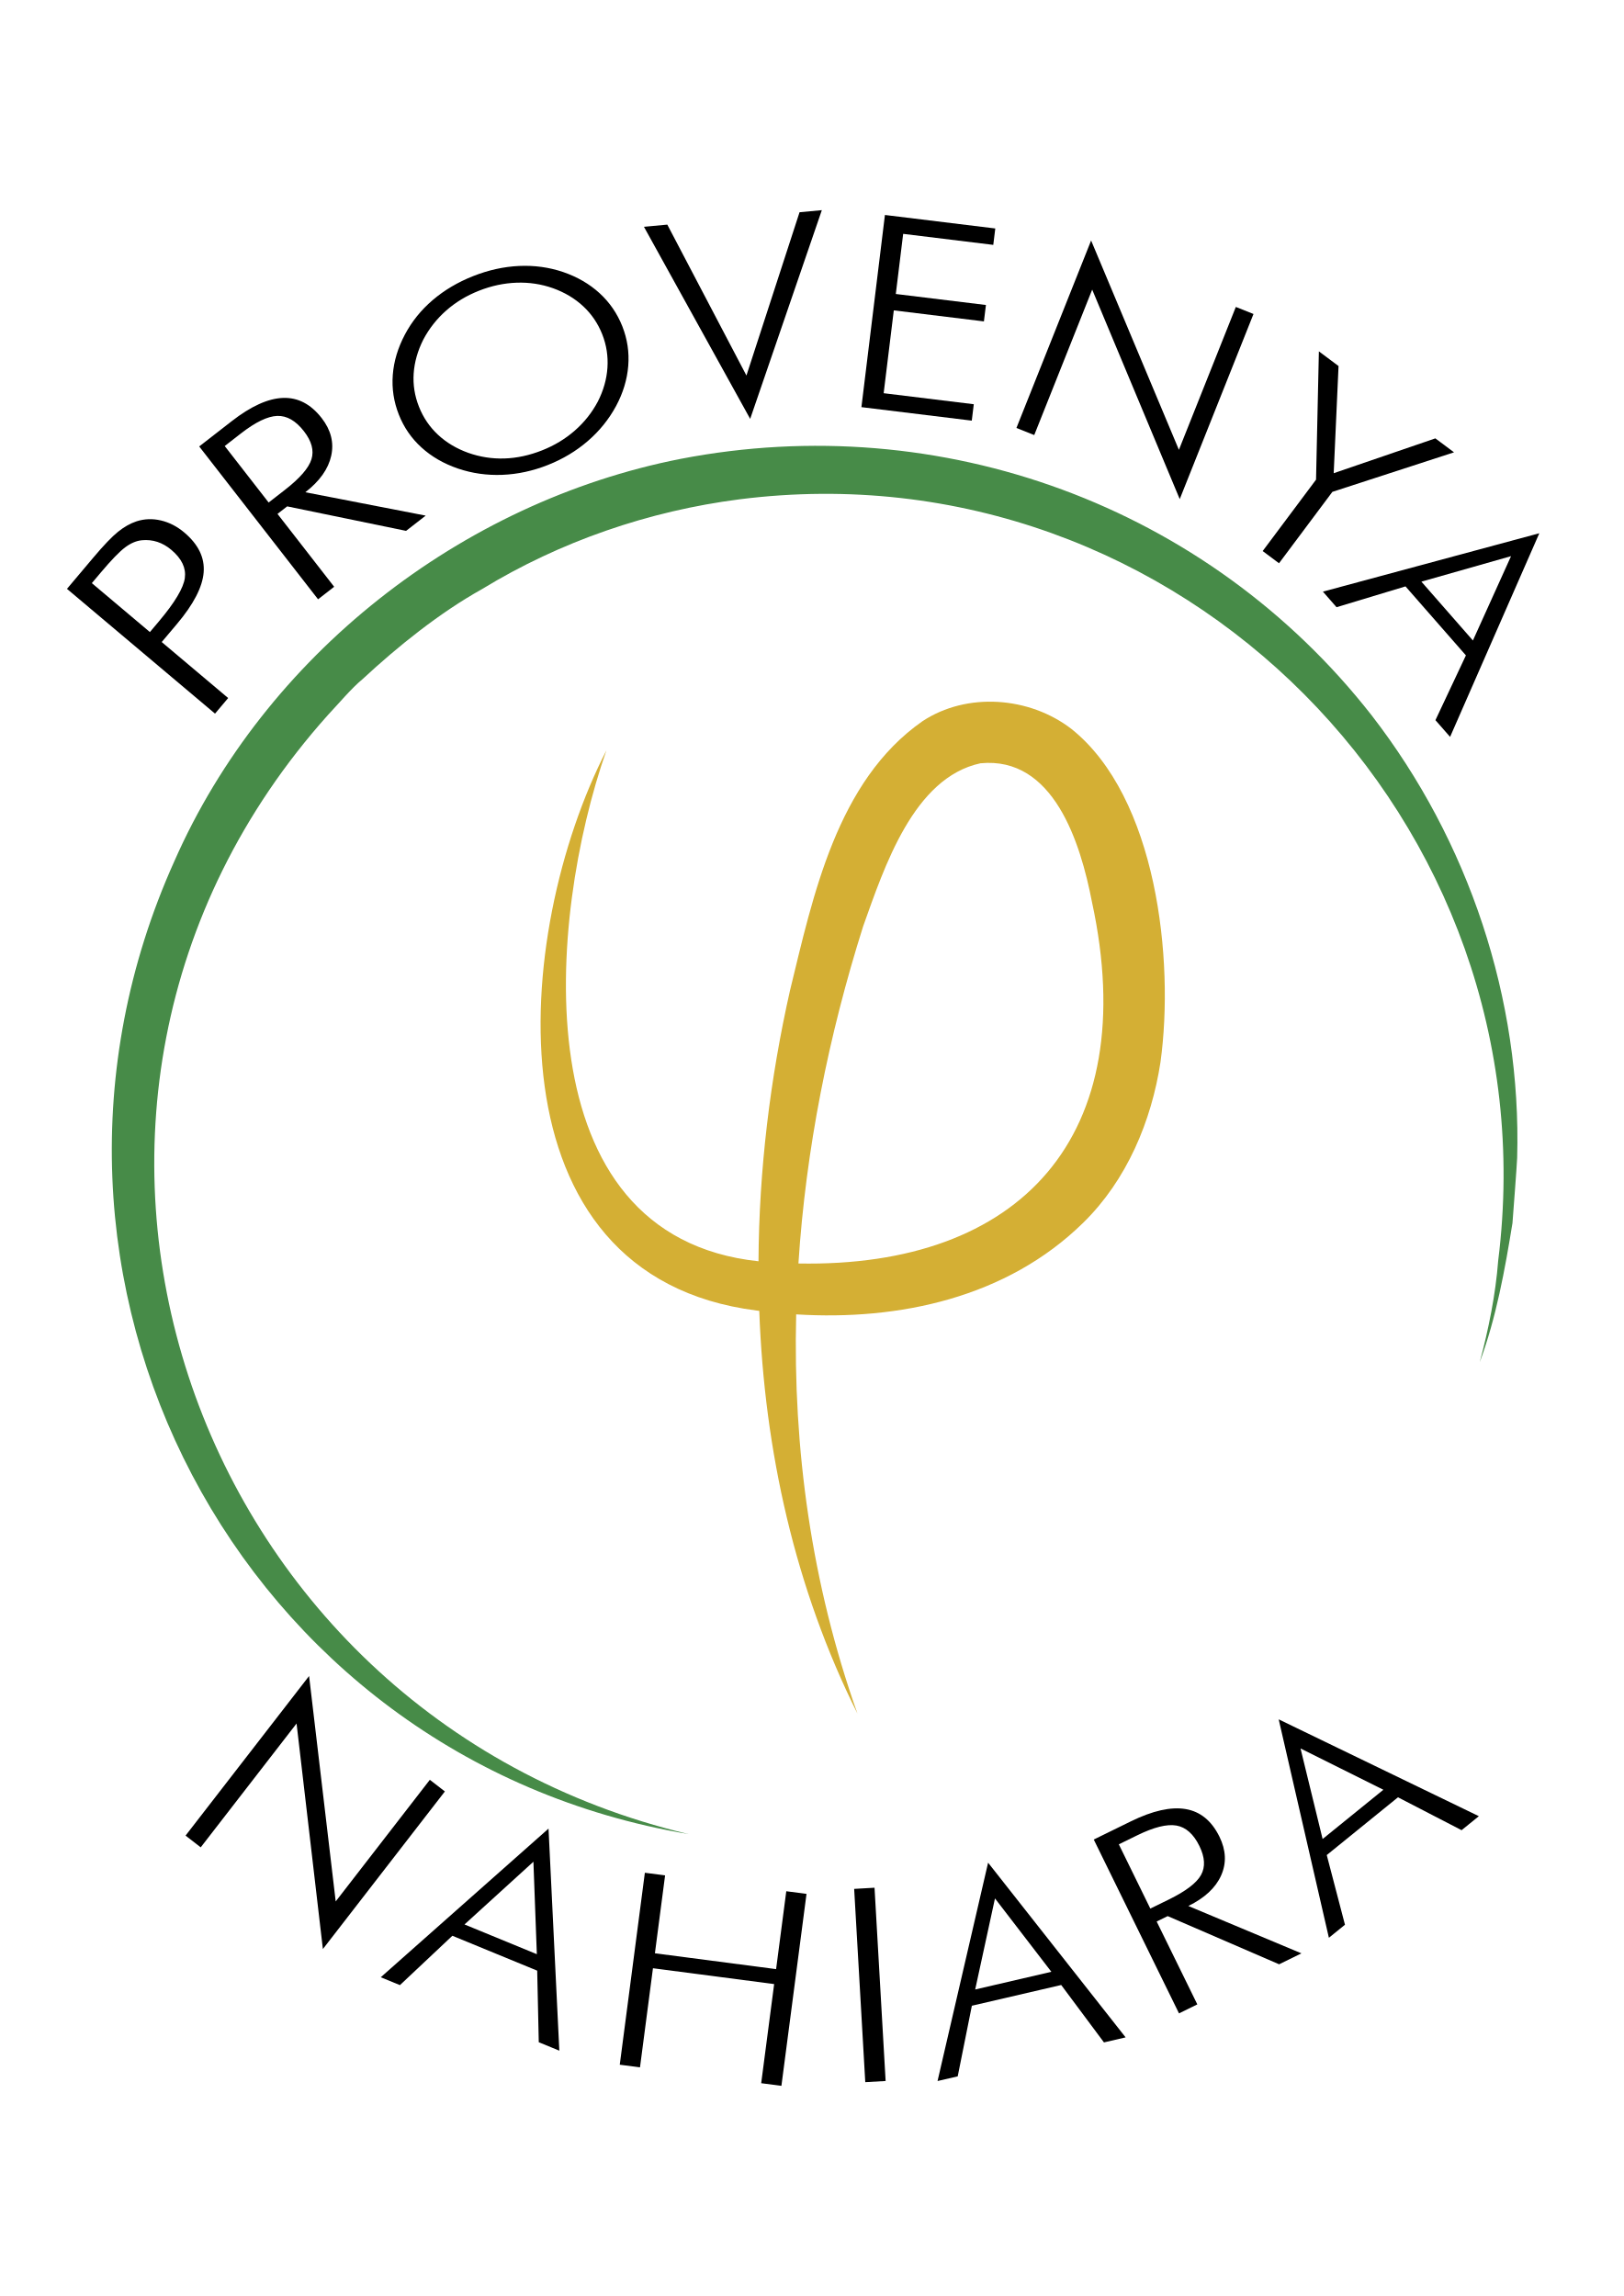
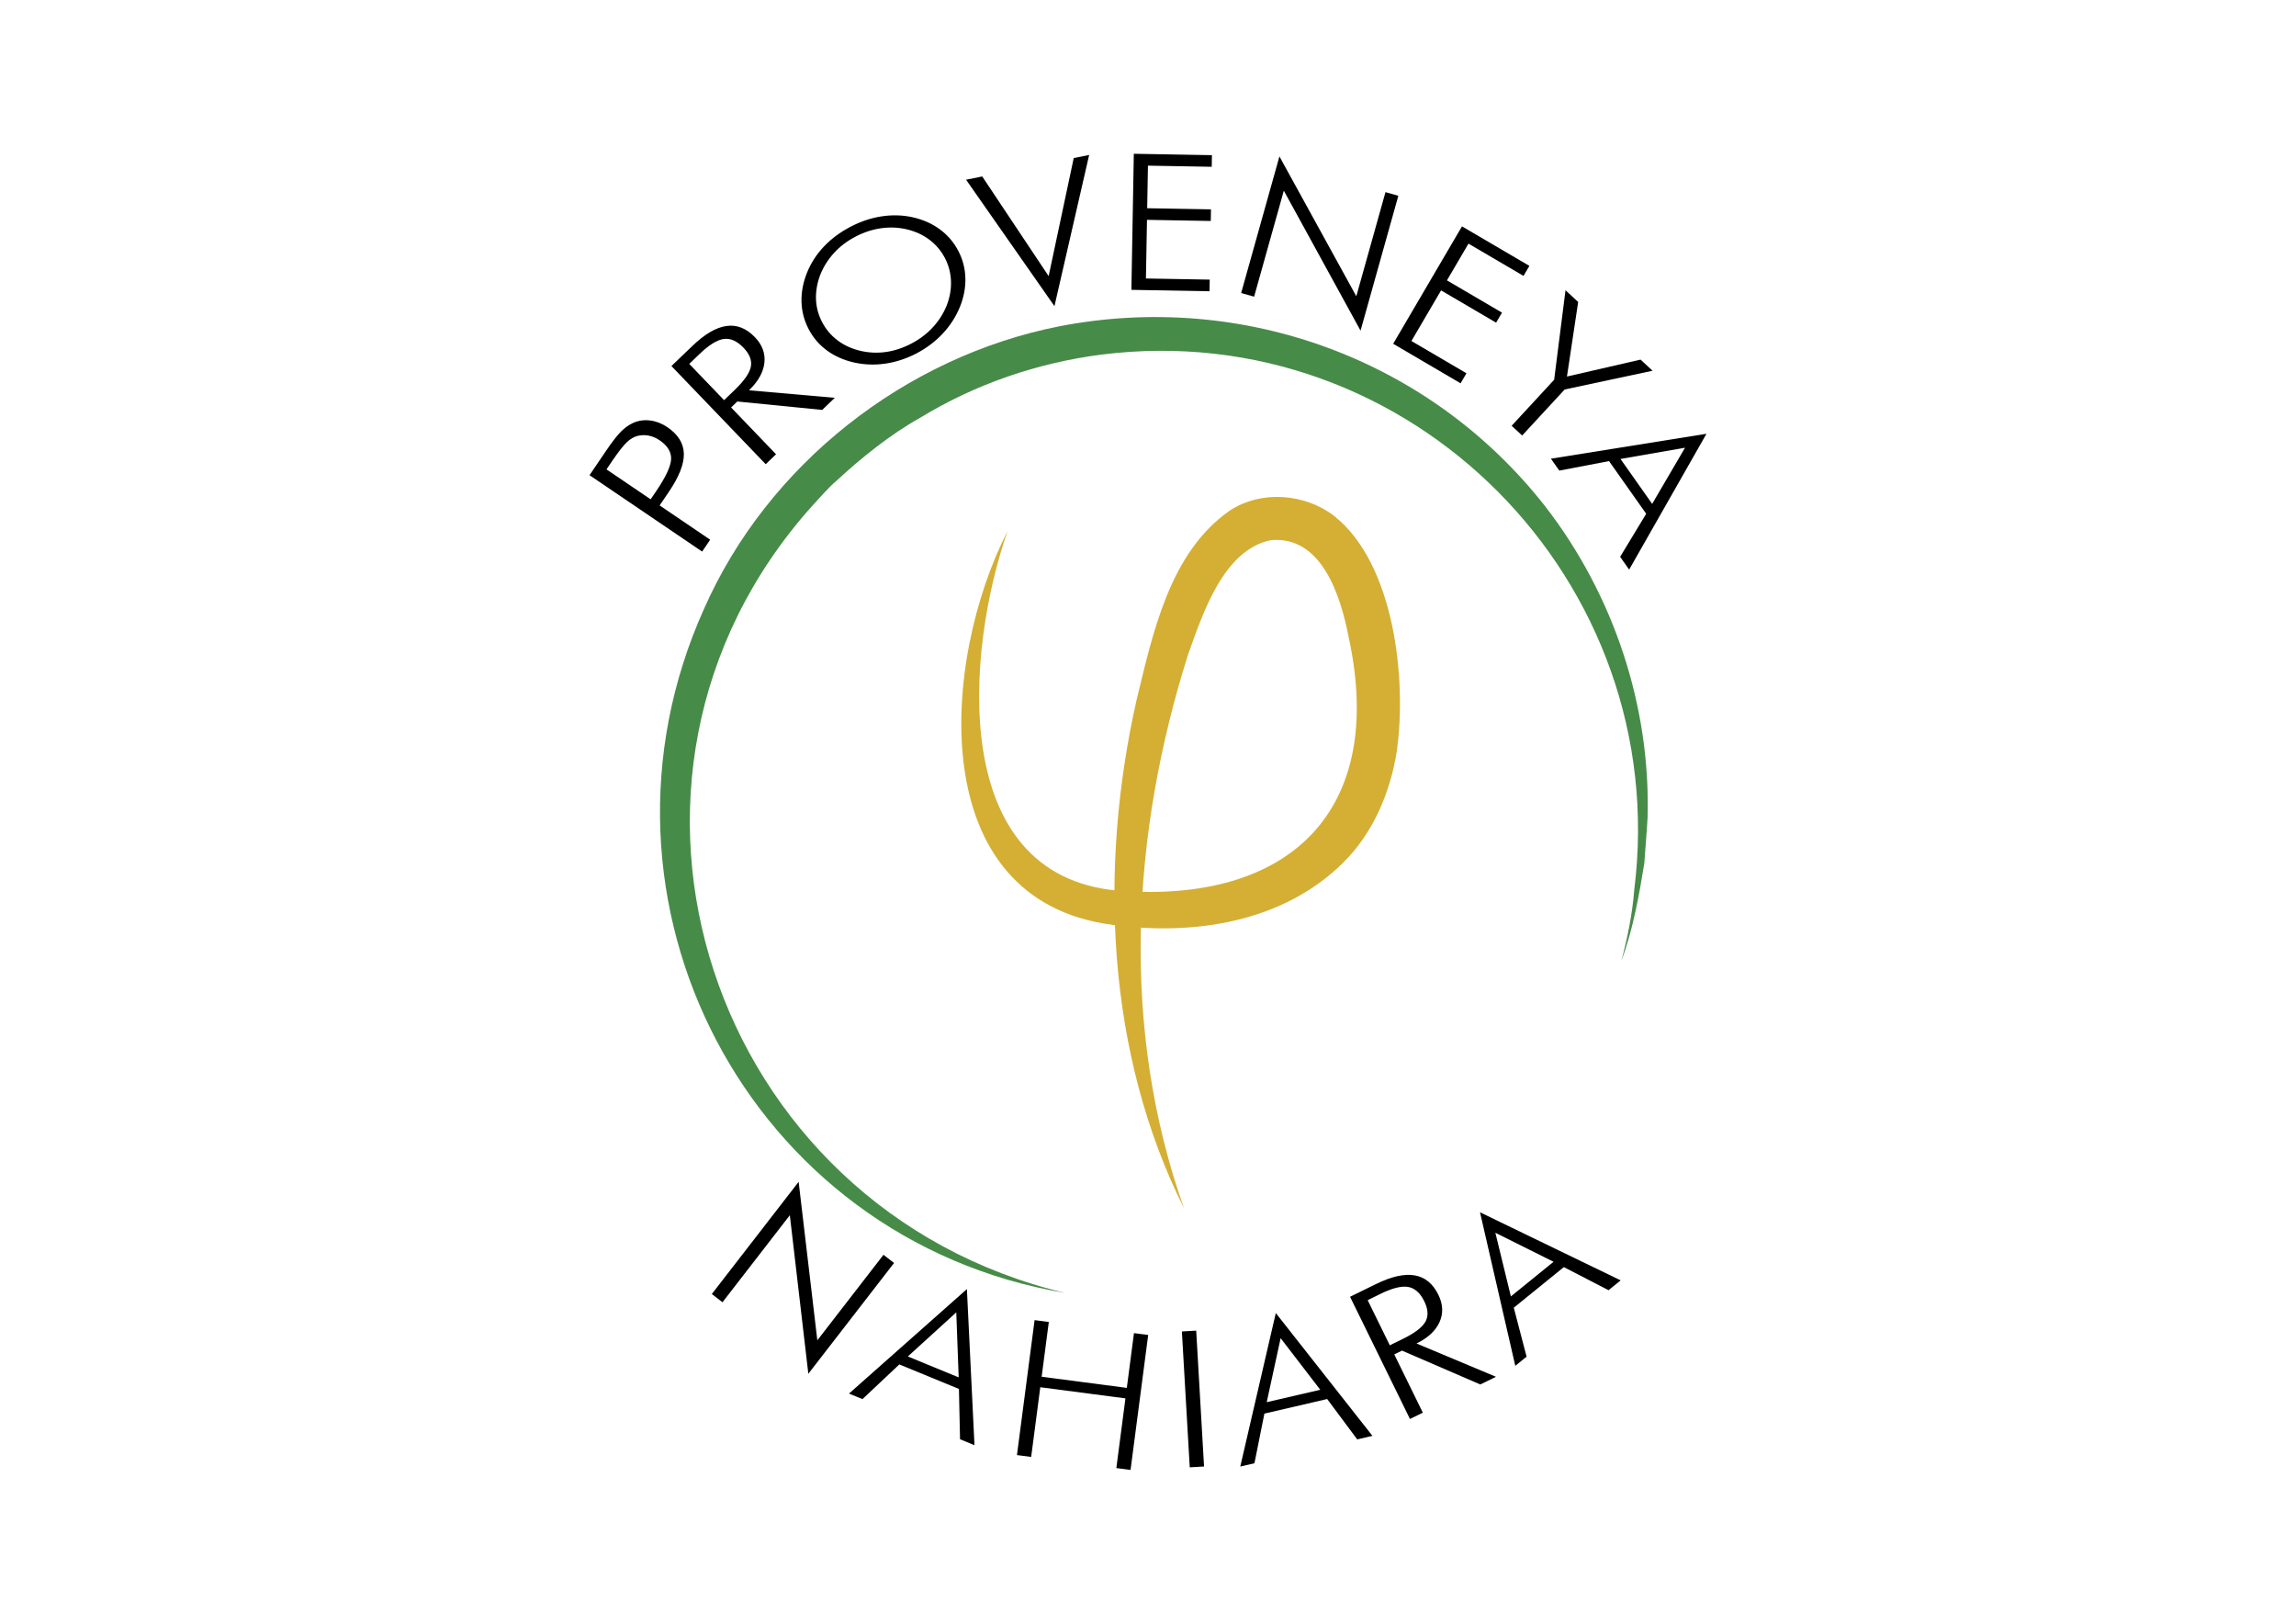
- <svg xmlns="http://www.w3.org/2000/svg" version="1.1" id="Layer_1" x="0px" y="0px" width="595.276px" height="841.89px" viewBox="0 0 595.276 841.89" style="enable-background:new 0 0 595.276 841.89;" xml:space="preserve">
+ <svg xmlns="http://www.w3.org/2000/svg" version="1.1" id="Layer_1" x="0px" y="0px" width="841.89px" height="595.276px" viewBox="0 0 841.89 595.276" style="enable-background:new 0 0 841.89 595.276;" xml:space="preserve">
  <g>
-     <path style="fill:#D4AF34;" d="M392.776,267.262c-15.351-11.831-38.271-13.598-54.606-2.794   c-31.387,21.936-40.081,64.056-48.548,98.735c-7.284,32.299-11.36,65.795-11.546,99.277   c-87.133-9.293-77.383-125.575-55.746-187.364c-34.551,67.363-44.172,192.838,55.019,205.424c0.342,0.043,0.67,0.086,1.012,0.128   c1.867,51.213,13.113,101.857,35.991,147.654c-16.876-47.65-23.675-97.096-22.464-146.371   c37.715,2.338,77.212-6.086,105.235-33.596c15.978-15.622,25.03-37.288,28.336-58.925   C430.619,351.901,424.048,292.206,392.776,267.262z M292.715,463.293c2.722-41.92,11.047-83.541,23.732-123.65   c7.768-21.708,18.458-54.506,43.018-59.766c26.768-2.608,36.646,29.006,40.879,50.914   C418.959,416.826,373.989,464.847,292.715,463.293z" />
+     <path style="fill:#D4AF34;" d="M369.457,194.702c-15.281,43.669-22.136,126.069,40.22,131.802   c62.907,5.035,98.677-29,84.896-92.671c-2.97-15.391-9.912-37.614-28.733-35.785c-17.258,3.696-24.768,26.748-30.235,42.008   c-20.689,65.468-24.917,136.658-1.471,202.896c-28.489-57.021-31.287-124.733-17.38-186.332   c5.951-24.382,12.068-53.984,34.123-69.397c11.486-7.599,27.595-6.354,38.375,1.963c21.986,17.529,26.598,59.481,22.972,85.864   c-2.32,15.211-8.683,30.436-19.912,41.419c-22.247,21.832-54.788,26.566-84.182,22.615   C338.414,330.239,345.17,242.052,369.457,194.702L369.457,194.702z" />
    <g>
-       <path d="M78.831,261.669l-54.279-45.752l9.678-11.479c3.815-4.526,6.837-7.682,9.057-9.463c2.22-1.781,4.476-3.054,6.769-3.817    c2.9-0.936,5.886-1.04,8.953-0.317c3.072,0.723,5.913,2.191,8.536,4.397c5.165,4.356,7.539,9.225,7.122,14.61    c-0.417,5.385-3.684,11.701-9.796,18.952l-5.582,6.62l24.358,20.534L78.831,261.669z M54.953,231.763l3.298-3.912    c5.845-6.934,9.016-12.24,9.515-15.915c0.498-3.675-1.155-7.116-4.961-10.324c-1.608-1.355-3.317-2.327-5.12-2.918    c-1.808-0.591-3.702-0.791-5.682-0.598c-2.03,0.202-4.078,1.076-6.139,2.619c-2.062,1.545-5.029,4.612-8.894,9.198l-3.298,3.91    L54.953,231.763z" />
-       <path d="M156.063,189.065l-7.19,5.591l-43.587-8.982l-3.552,2.762l20.774,26.721l-5.904,4.59l-43.573-56.044l11.943-9.284    c7.041-5.476,13.298-8.312,18.771-8.511c5.469-0.202,10.199,2.265,14.186,7.394c3.394,4.363,4.558,8.964,3.502,13.801    c-1.06,4.837-4.223,9.302-9.492,13.395L156.063,189.065z M82.387,163.551l16.103,20.71l5.949-4.624    c5.505-4.279,8.754-8.024,9.746-11.234c0.997-3.208,0.072-6.638-2.764-10.287c-2.995-3.853-6.253-5.722-9.773-5.609    c-3.516,0.118-7.956,2.256-13.312,6.42L82.387,163.551z" />
-       <path d="M228.162,119.668c1.84,4.66,2.56,9.494,2.161,14.501c-0.403,5.007-1.889,9.916-4.467,14.721    c-2.632,4.866-6.085,9.141-10.357,12.827c-4.268,3.686-9.161,6.617-14.671,8.797c-5.51,2.177-11.078,3.378-16.696,3.6    c-5.618,0.222-11.033-0.548-16.248-2.311c-5.224-1.794-9.682-4.37-13.366-7.727c-3.688-3.357-6.452-7.365-8.291-12.025    c-1.867-4.719-2.61-9.58-2.225-14.58c0.381-5,1.867-9.941,4.454-14.823c2.542-4.791,5.94-9.003,10.194-12.63    c4.254-3.627,9.189-6.552,14.802-8.772c5.65-2.231,11.282-3.475,16.886-3.727c5.609-0.251,10.974,0.487,16.094,2.218    c5.224,1.792,9.687,4.384,13.384,7.77S226.296,114.949,228.162,119.668z M198.707,165.146c4.535-1.792,8.541-4.209,12.016-7.252    c3.48-3.042,6.293-6.588,8.445-10.636c2.066-4.051,3.244-8.192,3.53-12.421c0.281-4.232-0.353-8.316-1.907-12.256    c-1.572-3.969-3.887-7.388-6.959-10.258c-3.072-2.87-6.769-5.086-11.096-6.642c-4.268-1.511-8.722-2.186-13.352-2.023    c-4.635,0.163-9.238,1.149-13.81,2.954c-4.535,1.792-8.523,4.202-11.966,7.231c-3.439,3.029-6.234,6.567-8.387,10.616    c-2.08,4.125-3.267,8.269-3.557,12.433c-0.29,4.164,0.353,8.246,1.935,12.245c1.568,3.967,3.887,7.388,6.959,10.258    c3.067,2.87,6.769,5.086,11.091,6.642c4.318,1.527,8.745,2.22,13.284,2.075C189.478,167.969,194.068,166.981,198.707,165.146z" />
-       <path d="M275.029,153.593l-38.947-70.43l8.563-0.8l29.011,55.335l19.469-59.873l8.174-0.766L275.029,153.593z" />
-       <path d="M315.809,149.288l8.618-70.461l40.46,4.948l-0.734,6.017l-33.039-4.042l-2.696,22.045l33.039,4.039l-0.739,6.017    l-33.039-4.042l-3.715,30.37l33.039,4.042l-0.734,6.017L315.809,149.288z" />
-       <path d="M372.64,156.925l27.38-68.742l32.187,76.759l20.869-52.39l6.475,2.58l-27.04,67.886l-32.096-76.827l-21.245,53.335    L372.64,156.925z" />
-       <path d="M462.917,202.059l19.564-26.179l1.042-47.044l7.209,5.385l-1.776,39.291l37.266-12.77l6.846,5.115l-44.597,14.496    l-19.564,26.181L462.917,202.059z" />
-       <path d="M485,216.938l79.34-21.41l-32.713,74.67l-5.374-6.132l11.173-23.753l-22.147-25.298l-25.282,7.634L485,216.938z     M521.106,213.277l18.885,21.574l13.982-30.921L521.106,213.277z" />
+       <path d="M257.456,202.217l-41.29-28.008l5.923-8.732c2.334-3.446,4.213-5.872,5.637-7.28c1.42-1.404,2.904-2.462,4.452-3.162    c1.962-0.866,4.038-1.159,6.238-0.879c2.197,0.283,4.293,1.099,6.286,2.449c3.93,2.669,5.945,5.898,6.047,9.69    c0.105,3.796-1.716,8.452-5.458,13.967l-3.417,5.035l18.531,12.569L257.456,202.217z M238.575,183.06l2.019-2.974    c3.579-5.277,5.407-9.216,5.487-11.821c0.08-2.605-1.331-4.891-4.226-6.853c-1.223-0.831-2.487-1.385-3.793-1.665    c-1.306-0.28-2.643-0.283-4.012-0.003c-1.404,0.29-2.771,1.051-4.102,2.28c-1.328,1.232-3.178,3.592-5.544,7.079l-2.016,2.978    L238.575,183.06z" />
+       <path d="M306.102,145.845l-4.618,4.436l-31.128-3.086l-2.28,2.191l16.48,17.155l-3.79,3.64L246.202,134.2l7.668-7.366    c4.522-4.344,8.687-6.783,12.496-7.324c3.812-0.541,7.296,0.834,10.461,4.13c2.691,2.802,3.844,5.933,3.458,9.388    c-0.389,3.462-2.271,6.812-5.652,10.06L306.102,145.845z M252.733,133.41l12.77,13.295l3.821-3.669    c3.532-3.395,5.528-6.248,5.99-8.566c0.459-2.315-0.436-4.643-2.688-6.987c-2.376-2.474-4.789-3.544-7.242-3.204    c-2.449,0.338-5.395,2.159-8.834,5.461L252.733,133.41z" />
+       <path d="M351.399,91.996c1.634,3.124,2.493,6.449,2.583,9.977s-0.586,7.07-2.032,10.62c-1.484,3.595-3.579,6.837-6.293,9.729    c-2.713,2.895-5.914,5.305-9.604,7.235s-7.493,3.178-11.404,3.748c-3.911,0.573-7.751,0.433-11.528-0.414    c-3.783-0.866-7.089-2.337-9.913-4.411c-2.825-2.073-5.054-4.672-6.684-7.792c-1.653-3.162-2.532-6.503-2.63-10.028    c-0.102-3.522,0.57-7.086,2.019-10.69c1.42-3.535,3.484-6.729,6.188-9.579c2.707-2.85,5.939-5.258,9.7-7.226    c3.783-1.978,7.627-3.264,11.528-3.853s7.703-0.471,11.41,0.36c3.786,0.866,7.095,2.347,9.929,4.442    C347.504,86.209,349.746,88.837,351.399,91.996z M334.174,125.961c3.038-1.589,5.659-3.573,7.863-5.958    c2.207-2.382,3.911-5.067,5.117-8.057c1.146-2.984,1.662-5.965,1.548-8.942c-0.115-2.981-0.86-5.786-2.239-8.426    c-1.392-2.656-3.264-4.875-5.624-6.656c-2.357-1.78-5.105-3.054-8.245-3.821c-3.095-0.742-6.258-0.882-9.483-0.427    c-3.229,0.455-6.372,1.484-9.432,3.086c-3.038,1.586-5.646,3.567-7.827,5.939c-2.181,2.369-3.876,5.051-5.079,8.038    c-1.15,3.038-1.672,6.022-1.567,8.955c0.105,2.93,0.857,5.735,2.258,8.413c1.388,2.659,3.261,4.875,5.621,6.656    s5.108,3.054,8.245,3.825c3.13,0.748,6.277,0.904,9.439,0.468C327.932,128.617,331.066,127.586,334.174,125.961z" />
+       <path d="M386.645,112.243l-32.412-46.36l5.926-1.191l24.355,36.542l9.197-43.284l5.656-1.137L386.645,112.243z" />
+       <path d="M414.856,106.262l0.888-49.885l28.645,0.51l-0.076,4.261l-23.39-0.417l-0.277,15.607l23.39,0.417l-0.076,4.258    l-23.39-0.417l-0.382,21.502l23.39,0.417l-0.076,4.261L414.856,106.262z" />
+       <path d="M455.102,107.431l14.034-50.079l28.192,51.258l10.694-38.163l4.719,1.322l-13.859,49.452l-28.135-51.312l-10.891,38.854    L455.102,107.431z" />
+       <path d="M510.843,126.035l25.231-43.045l24.718,14.486l-2.156,3.675l-20.18-11.83l-7.894,13.467l20.183,11.83l-2.156,3.675    l-20.18-11.83l-10.875,18.553l20.183,11.83l-2.156,3.675L510.843,126.035z" />
+       <path d="M554.283,156.096l15.588-16.871l4.165-32.81l4.643,4.293l-4.111,27.336l26.982-6.203l4.414,4.076l-32.234,6.875    l-15.588,16.871L554.283,156.096z" />
+       <path d="M568.69,168.169l57.034-9.14l-28.352,49.793l-3.305-4.681l9.553-15.782l-13.623-19.311l-18.231,3.481L568.69,168.169z     M594.198,168.261l11.617,16.467l12.044-20.585L594.198,168.261z" />
    </g>
    <g>
-       <path d="M68.029,673.071l45.286-58.516l9.759,82.656l34.511-44.597l5.514,4.268l-44.724,57.791l-9.651-82.701l-35.137,45.404    L68.029,673.071z" />
-       <path d="M139.594,725.013l61.506-54.506l3.96,81.428l-7.539-3.099l-0.575-26.243l-31.095-12.791l-19.233,18.096L139.594,725.013z     M170.295,705.653l26.519,10.906l-1.255-33.909L170.295,705.653z" />
-       <path d="M227.215,757.082l9.202-70.387l7.417,0.97l-3.733,28.558l44.429,5.809l3.733-28.558l7.417,0.97l-9.202,70.387l-7.412-0.97    l4.748-36.346l-44.429-5.809l-4.753,36.346L227.215,757.082z" />
-       <path d="M317.223,763.484l-4.073-70.871l7.467-0.43l4.069,70.871L317.223,763.484z" />
-       <path d="M343.719,763.063l18.536-80.06l50.419,64.057l-7.943,1.844l-15.677-21.05l-32.753,7.603l-5.188,25.894L343.719,763.063z     M357.52,729.498l27.928-6.484l-20.674-26.909L357.52,729.498z" />
-       <path d="M477.121,716.25l-8.178,4.01l-40.85-17.666l-4.037,1.98l14.902,30.388l-6.715,3.294l-31.254-63.74l13.579-6.656    c8.01-3.928,14.716-5.432,20.112-4.517c5.396,0.92,9.524,4.295,12.387,10.131c2.433,4.961,2.637,9.705,0.616,14.222    c-2.021,4.522-6.026,8.246-12.016,11.187L477.121,716.25z M410.182,676.275l11.545,23.556l6.769-3.317    c6.257-3.072,10.199-6.076,11.825-9.016c1.631-2.936,1.427-6.484-0.612-10.634c-2.148-4.381-4.957-6.873-8.423-7.48    c-3.471-0.603-8.251,0.589-14.34,3.575L410.182,676.275z" />
-       <path d="M487.193,710.537l-18.404-80.092l73.381,35.508l-6.33,5.133l-23.316-12.057l-26.116,21.177l6.678,25.549L487.193,710.537z     M484.891,674.322l22.274-18.06l-30.37-15.138L484.891,674.322z" />
+       <path d="M261.01,474.409l31.829-41.131l6.859,58.098l24.256-31.348l3.876,3l-31.434,40.618l-6.783-58.127l-24.696,31.912    L261.01,474.409z" />
+       <path d="M311.309,510.91l43.23-38.306l2.783,57.229l-5.299-2.178l-0.404-18.445l-21.855-8.987l-13.518,12.716L311.309,510.91z     M332.887,497.306l18.639,7.665l-0.882-23.836L332.887,497.306z" />
+       <path d="M372.894,533.453l6.468-49.474l5.213,0.681l-2.624,20.075l31.227,4.083l2.624-20.075l5.213,0.681l-6.468,49.474    l-5.21-0.682l3.337-25.549l-31.227-4.082l-3.341,25.549L372.894,533.453z" />
+       <path d="M436.253,537.946l-2.882-49.809l5.248-0.306l2.879,49.812L436.253,537.946z" />
+       <path d="M454.78,537.657l13.028-56.273l35.437,45.026l-5.582,1.296l-11.018-14.798l-23.021,5.344l-3.646,18.199L454.78,537.657z     M464.48,514.063l19.629-4.554l-14.531-18.916L464.48,514.063z" />
+       <path d="M548.541,504.754l-5.748,2.818l-28.711-12.416l-2.837,1.392l10.474,21.358l-4.719,2.312l-21.967-44.796l9.544-4.681    c5.63-2.761,10.343-3.818,14.136-3.172c3.793,0.643,6.694,3.019,8.706,7.117c1.71,3.49,1.853,6.821,0.433,9.999    c-1.42,3.175-4.235,5.796-8.445,7.859L548.541,504.754z M501.494,476.658l8.114,16.553l4.758-2.331    c4.398-2.156,7.168-4.267,8.312-6.334c1.146-2.067,1.003-4.557-0.43-7.477c-1.509-3.079-3.484-4.831-5.92-5.254    c-2.439-0.424-5.799,0.414-10.079,2.513L501.494,476.658z" />
+       <path d="M555.621,500.739l-12.935-56.292l51.576,24.957l-4.449,3.608l-16.387-8.474l-18.355,14.884l4.694,17.957L555.621,500.739z     M554.003,475.282l15.655-12.693l-21.346-10.639L554.003,475.282z" />
    </g>
-     <path style="fill:#478B48;" d="M252.454,672.521C86.997,644.733-4.651,468.065,63.94,315.735   c33.175-75.332,104.949-131.621,185.531-147.467c95.566-18.483,193.319,17.219,253.366,93.991   c35.655,46.053,55.016,104.184,53.379,162.284c-0.138,3.473-1.487,20.693-1.718,23.908c-2.78,17.167-5.95,34.71-11.995,51.024   c3.252-12.254,5.794-24.689,6.766-37.293c20.129-160.916-116.945-299.517-278.118-279.099   c-33.307,4.275-65.766,15.434-94.432,32.927c-15.445,8.614-30.787,20.924-43.784,32.998c-4.012,3.27-9.14,9.4-12.717,13.174   C-7.6,405.048,67.497,628.533,252.454,672.521L252.454,672.521z" />
+     <path style="fill:#478B48;" d="M390.632,474.019c-116.291-19.531-180.707-143.702-132.497-250.767   c23.317-52.947,73.763-92.51,130.4-103.647c67.168-12.991,135.874,12.102,178.078,66.061   c25.06,32.368,38.668,73.226,37.517,114.061c-0.097,2.441-1.045,14.544-1.208,16.804c-1.954,12.066-4.182,24.396-8.431,35.862   c2.286-8.613,4.072-17.352,4.756-26.212c14.147-113.1-82.194-210.515-195.475-196.165c-23.41,3.005-46.224,10.848-66.371,23.143   c-10.856,6.054-21.639,14.707-30.774,23.192c-2.82,2.298-6.424,6.607-8.938,9.26C207.853,286.025,260.635,443.103,390.632,474.019   L390.632,474.019z" />
  </g>
</svg>
